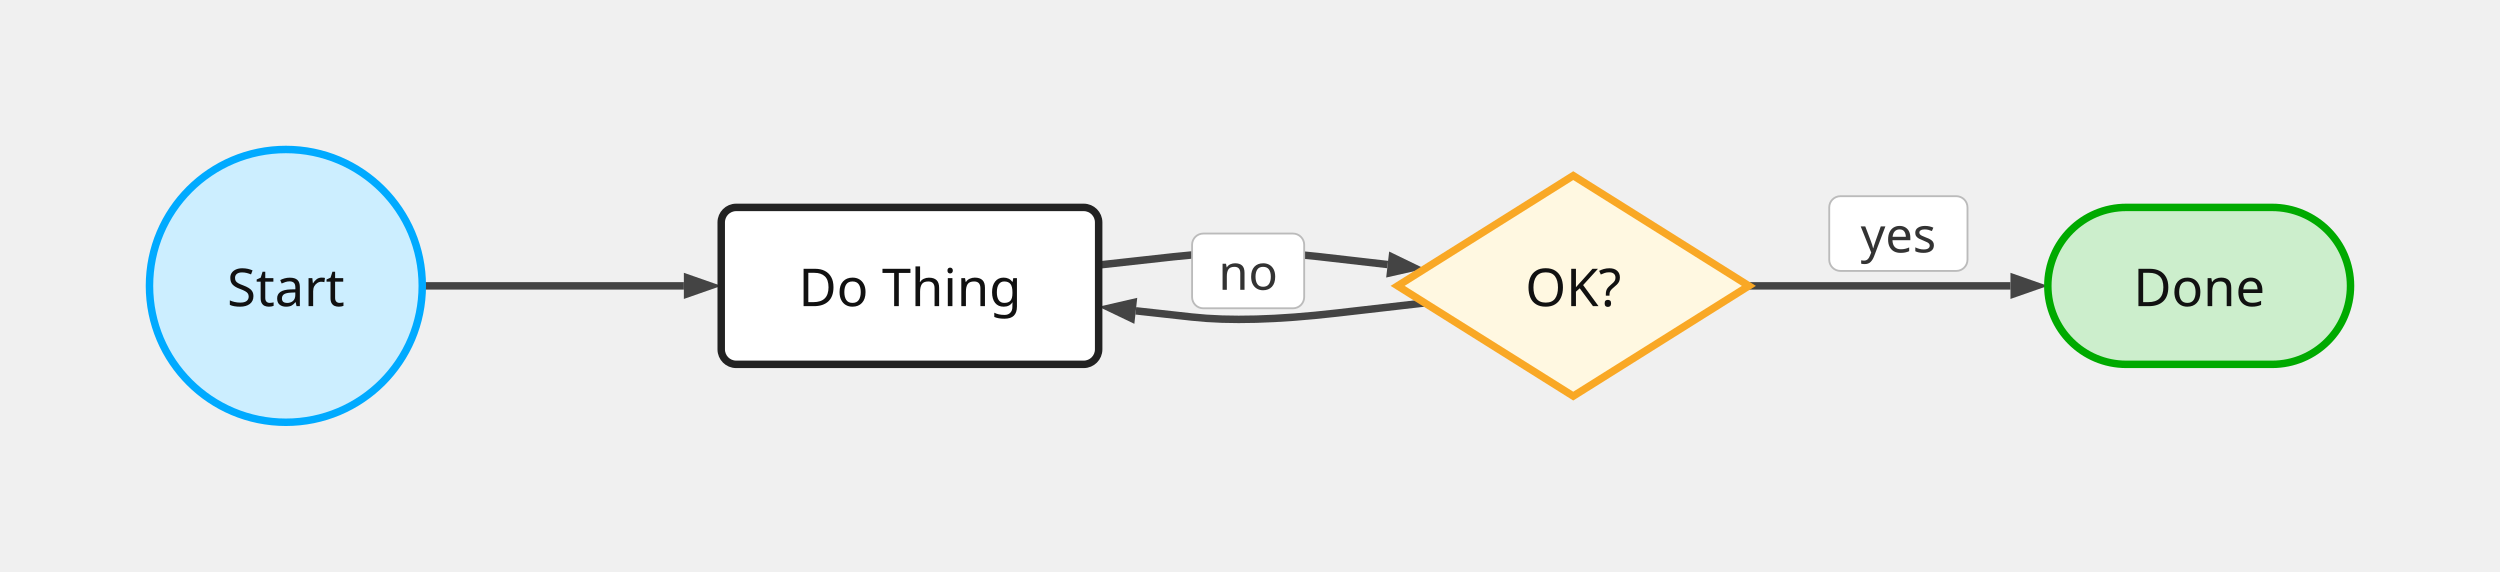
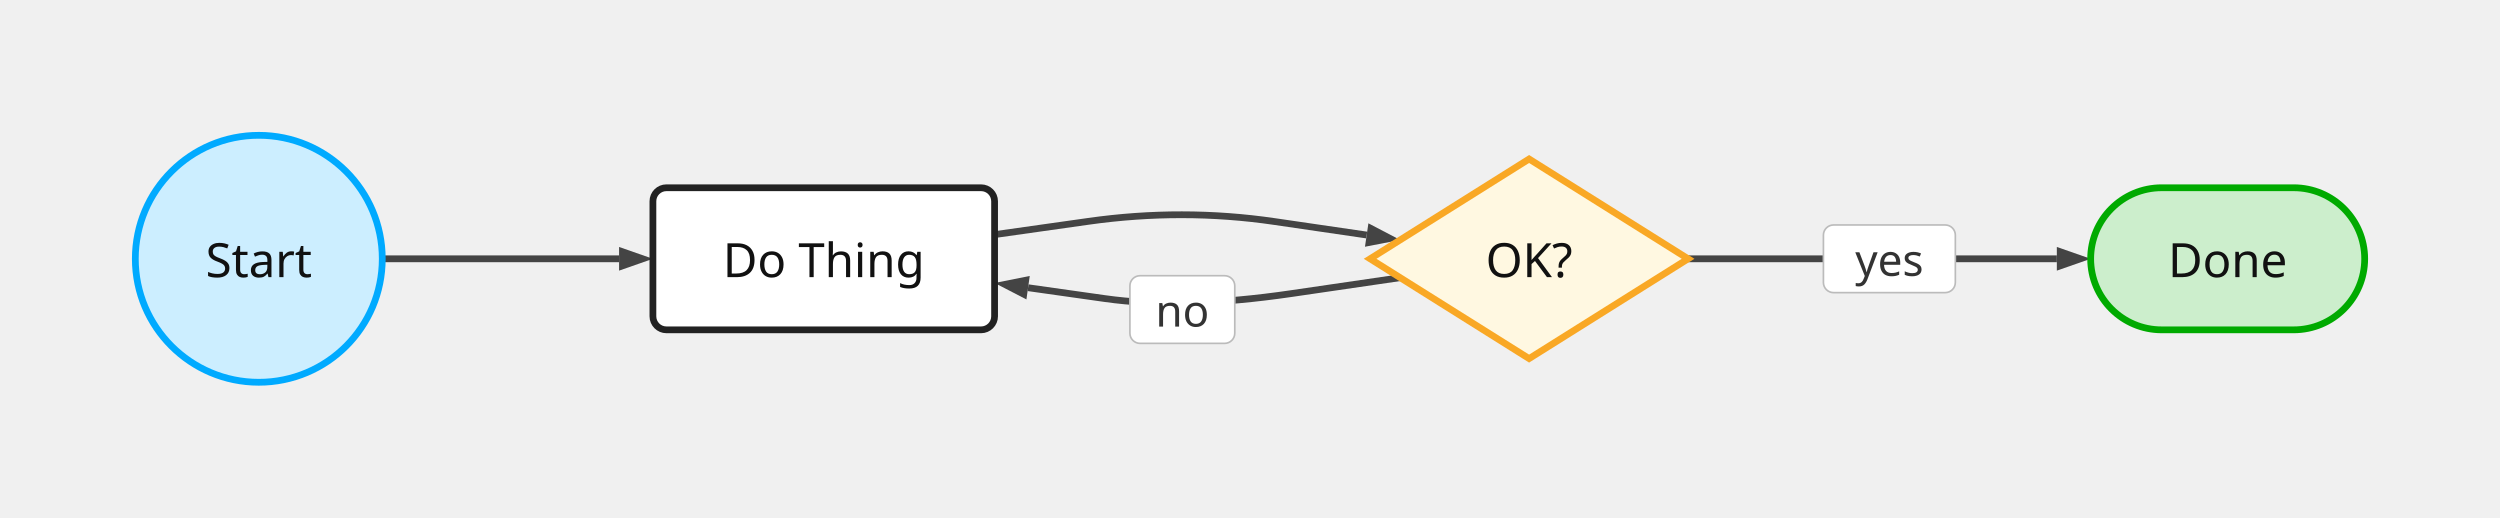
- <svg xmlns="http://www.w3.org/2000/svg" viewBox="-40 -40 669 153" style="max-width:100%">
+ <svg xmlns="http://www.w3.org/2000/svg" viewBox="-40 -40 739 153" style="max-width:100%">
  <defs>
-     <marker id="arrowhead" markerWidth="10" markerHeight="7" refX="0" refY="3.5" orient="auto" markerUnits="userSpaceOnUse">
+     <marker id="glypho-xxft5m-arrowhead" markerWidth="10" markerHeight="7" refX="0" refY="3.5" orient="auto" markerUnits="userSpaceOnUse">
      <polygon points="0 0, 10 3.5, 0 7" fill="#444444" />
    </marker>
-     <marker id="arrowhead-thick" markerWidth="14" markerHeight="10" refX="0" refY="5" orient="auto" markerUnits="userSpaceOnUse">
+     <marker id="glypho-xxft5m-arrowhead-thick" markerWidth="14" markerHeight="10" refX="0" refY="5" orient="auto" markerUnits="userSpaceOnUse">
      <polygon points="0 0, 14 5, 0 10" fill="#444444" />
    </marker>
-     <marker id="arrowhead-reverse" markerWidth="10" markerHeight="7" refX="10" refY="3.5" orient="auto" markerUnits="userSpaceOnUse">
+     <marker id="glypho-xxft5m-arrowhead-reverse" markerWidth="10" markerHeight="7" refX="10" refY="3.5" orient="auto" markerUnits="userSpaceOnUse">
      <polygon points="10 0, 0 3.5, 10 7" fill="#444444" />
    </marker>
  </defs>
-   <path d="M 73 36.5 L 93 36.5 Q 113 36.5 128 36.5 L 143 36.5" fill="none" stroke="#444444" stroke-width="2" marker-end="url(#arrowhead)" />
-   <path d="M 254 30.92 L 274 28.71 Q 294 26.5 312.67 28.646 L 331.34 30.792" fill="none" stroke="#444444" stroke-width="2" marker-end="url(#arrowhead)" />
-   <path d="M 428 36.5 L 448 36.5 Q 468 36.5 483 36.5 L 498 36.5" fill="none" stroke="#444444" stroke-width="2" marker-end="url(#arrowhead)" />
-   <path d="M 341.275 41.066 L 317.637 43.783 Q 294 46.5 278.97 44.839 L 263.94 43.178" fill="none" stroke="#444444" stroke-width="2" marker-end="url(#arrowhead)" />
+   <path d="M 73 36.5 L 93 36.5 Q 113 36.5 128 36.5 L 143 36.5" fill="none" stroke="#444444" stroke-width="2" marker-end="url(#glypho-xxft5m-arrowhead)" />
+   <path d="M 254 29.354 L 281.75 25.427 Q 309.5 21.5 336.746 25.487 L 363.992 29.474" fill="none" stroke="#444444" stroke-width="2" marker-end="url(#glypho-xxft5m-arrowhead)" />
+   <path d="M 459 36.5 L 488.75 36.5 Q 518.5 36.5 543.25 36.5 L 568 36.5" fill="none" stroke="#444444" stroke-width="2" marker-end="url(#glypho-xxft5m-arrowhead)" />
+   <path d="M 373.886 42.078 L 341.693 46.789 Q 309.5 51.5 286.701 48.274 L 263.901 45.047" fill="none" stroke="#444444" stroke-width="2" marker-end="url(#glypho-xxft5m-arrowhead)" />
  <g transform="translate(0, 0)" data-node-id="start">
    <circle cx="36.5" cy="36.5" r="36.5" fill="#cceeff" stroke="#00aaff" stroke-width="2" />
    <text x="36.5" y="36.5" text-anchor="middle" dominant-baseline="central" fill="#111111" font-size="14" font-family="system-ui, sans-serif">Start</text>
  </g>
  <g transform="translate(153, 15.5)" data-node-id="process">
    <rect x="0" y="0" width="101" height="42" rx="4" ry="4" fill="#ffffff" stroke="#222222" stroke-width="2" />
    <text x="50.5" y="21" text-anchor="middle" dominant-baseline="central" fill="#111111" font-size="14" font-family="system-ui, sans-serif">Do Thing</text>
  </g>
-   <g transform="translate(334, 7)" data-node-id="check">
+   <g transform="translate(365, 7)" data-node-id="check">
    <polygon points="47,0 94,29.5 47,59 0,29.5" fill="#fff8e1" stroke="#f9a825" stroke-width="2" />
    <text x="47" y="29.5" text-anchor="middle" dominant-baseline="central" fill="#111111" font-size="14" font-family="system-ui, sans-serif">OK?</text>
  </g>
-   <g transform="translate(508, 15.5)" data-node-id="done">
+   <g transform="translate(578, 15.5)" data-node-id="done">
    <rect x="0" y="0" width="81" height="42" rx="21" ry="21" fill="#cceecc" stroke="#00aa00" stroke-width="2" />
    <text x="40.5" y="21" text-anchor="middle" dominant-baseline="central" fill="#111111" font-size="14" font-family="system-ui, sans-serif">Done</text>
  </g>
-   <g transform="translate(468, 22.5)">
-     <rect x="-18.5" y="-10" width="37" height="20" fill="white" stroke="#bbb" stroke-width="0.5" rx="3" />
-     <text text-anchor="middle" dominant-baseline="central" fill="#333333" font-size="13" font-family="system-ui, sans-serif">yes</text>
+   <g transform="translate(518.5, 36.5)">
+     <rect x="-19.5" y="-10" width="39" height="20" fill="white" stroke="#bbb" stroke-width="0.5" rx="3" />
+     <text y="0" text-anchor="middle" dominant-baseline="central" fill="#333333" font-size="13" font-family="system-ui, sans-serif">yes</text>
  </g>
-   <g transform="translate(294, 32.5)">
-     <rect x="-15" y="-10" width="30" height="20" fill="white" stroke="#bbb" stroke-width="0.5" rx="3" />
-     <text text-anchor="middle" dominant-baseline="central" fill="#333333" font-size="13" font-family="system-ui, sans-serif">no</text>
+   <g transform="translate(309.5, 51.5)">
+     <rect x="-15.5" y="-10" width="31" height="20" fill="white" stroke="#bbb" stroke-width="0.5" rx="3" />
+     <text y="0" text-anchor="middle" dominant-baseline="central" fill="#333333" font-size="13" font-family="system-ui, sans-serif">no</text>
  </g>
</svg>
